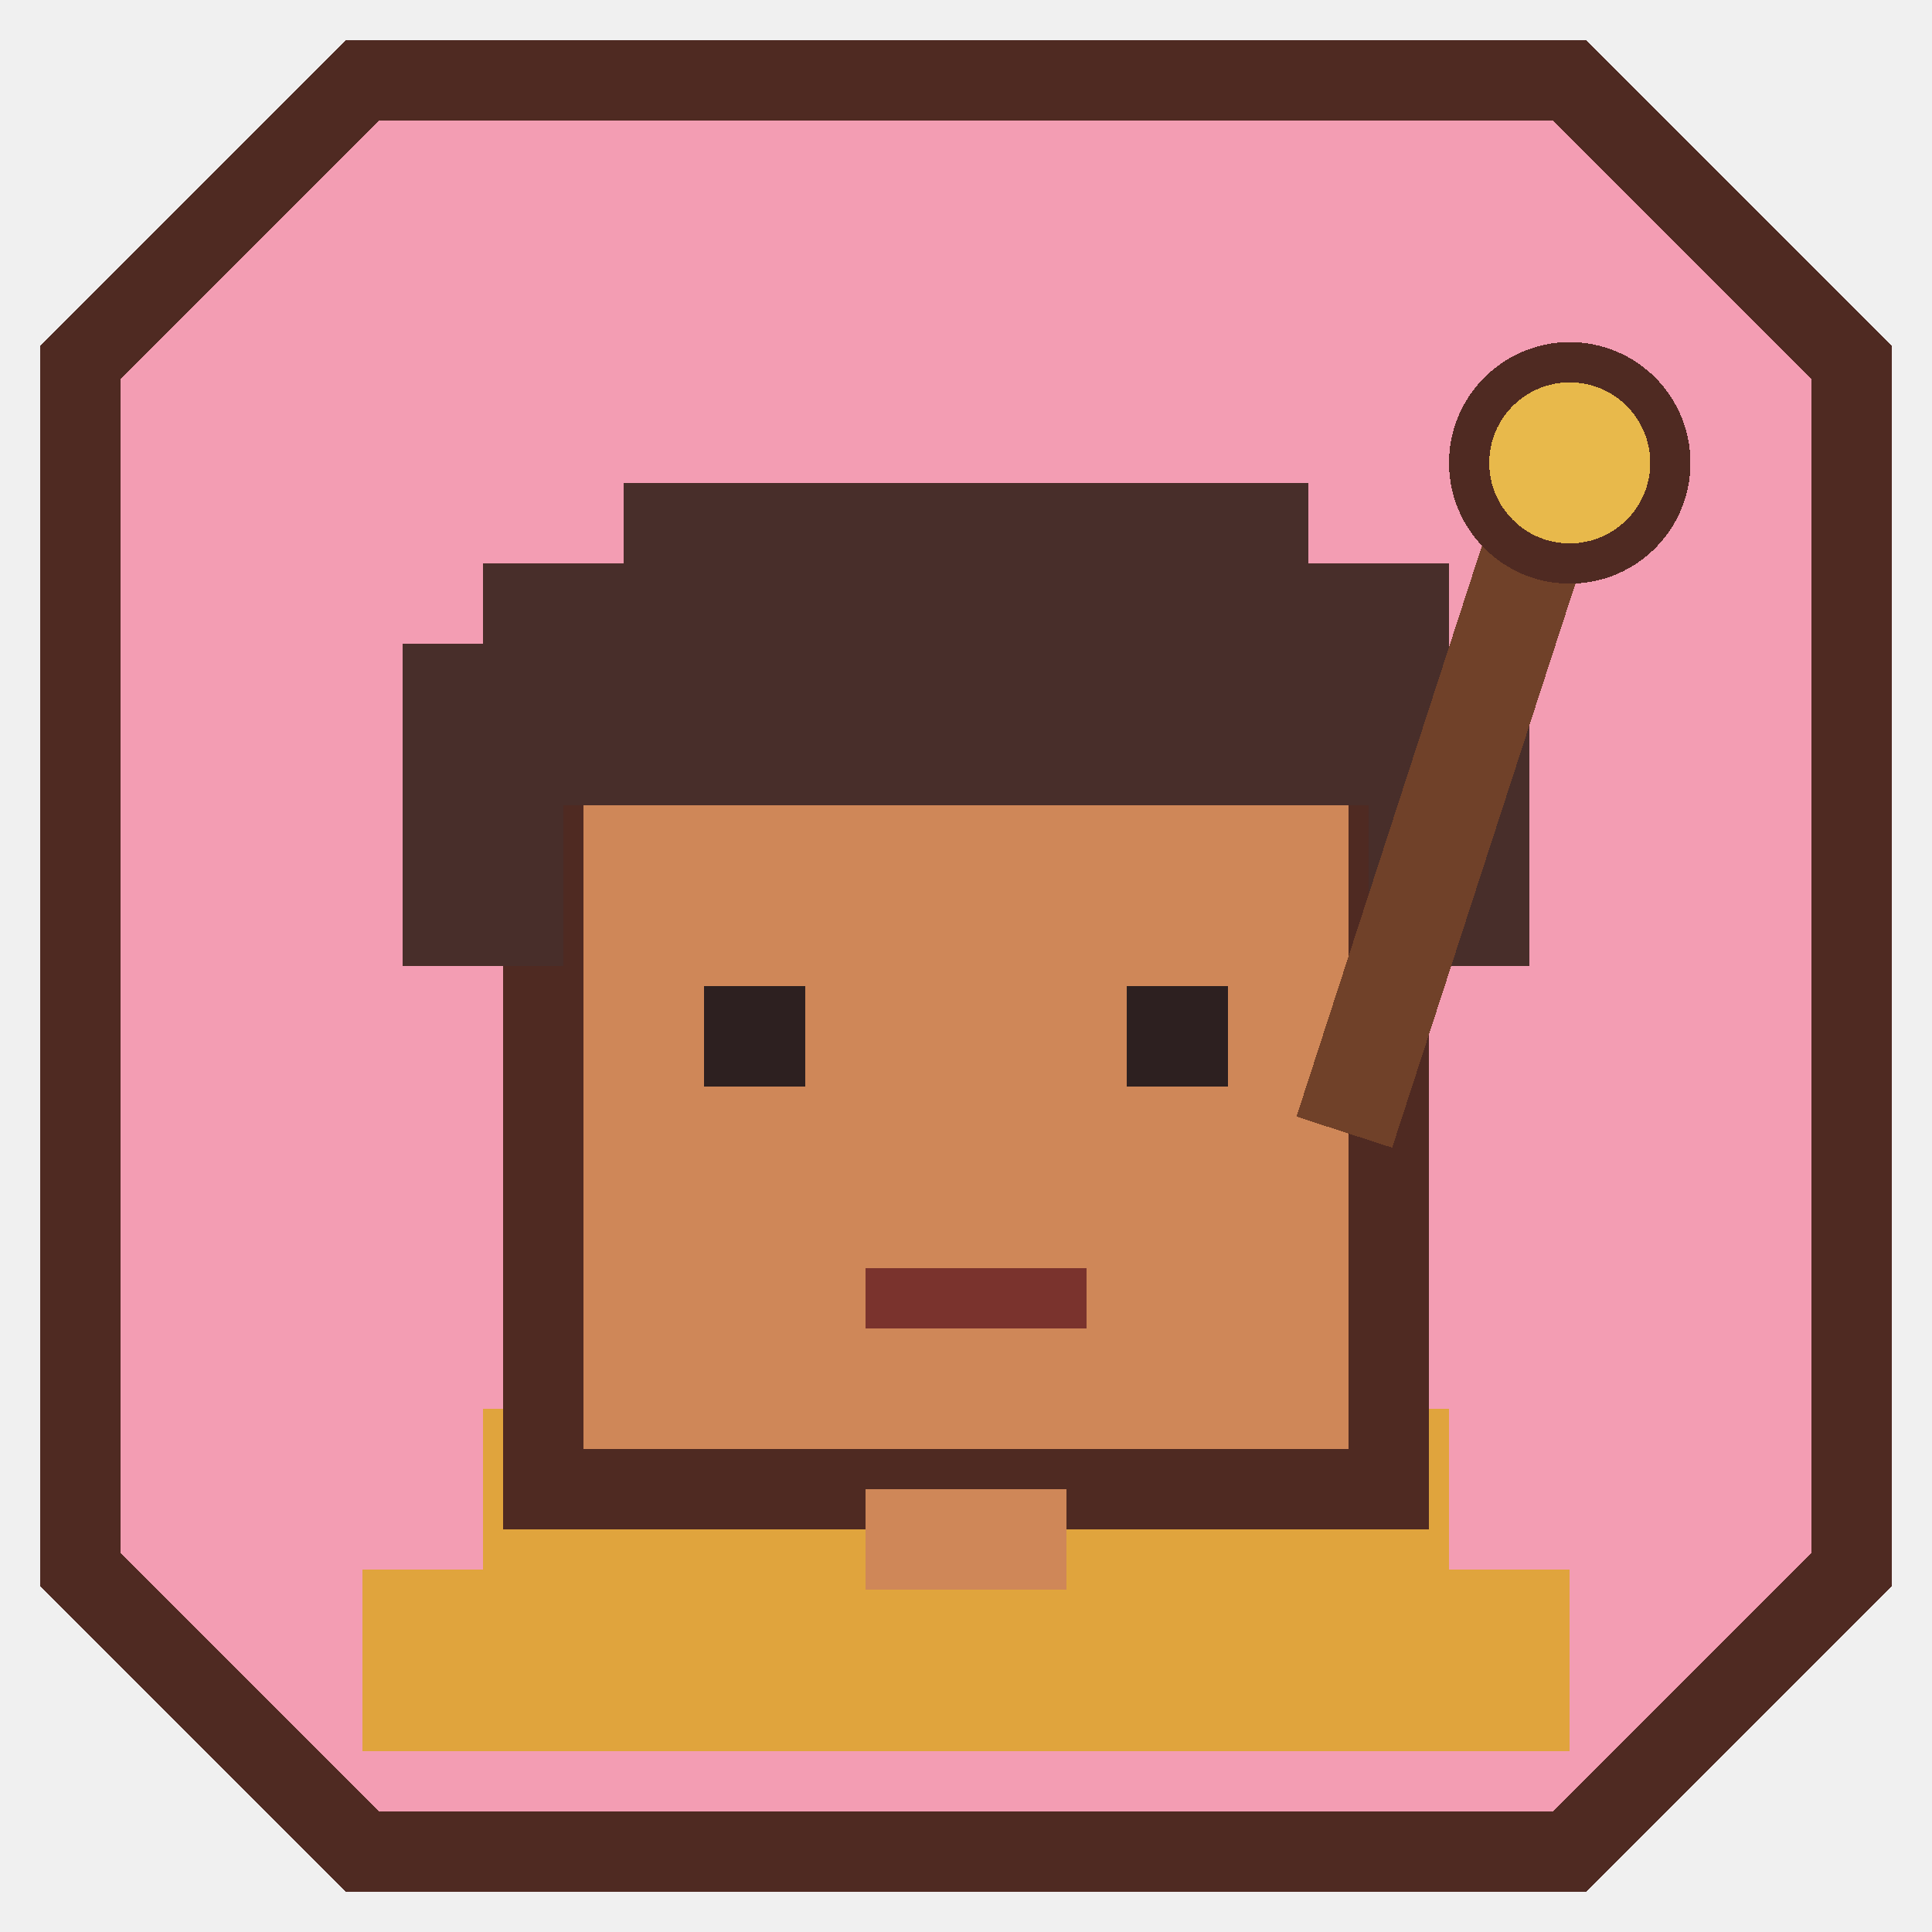
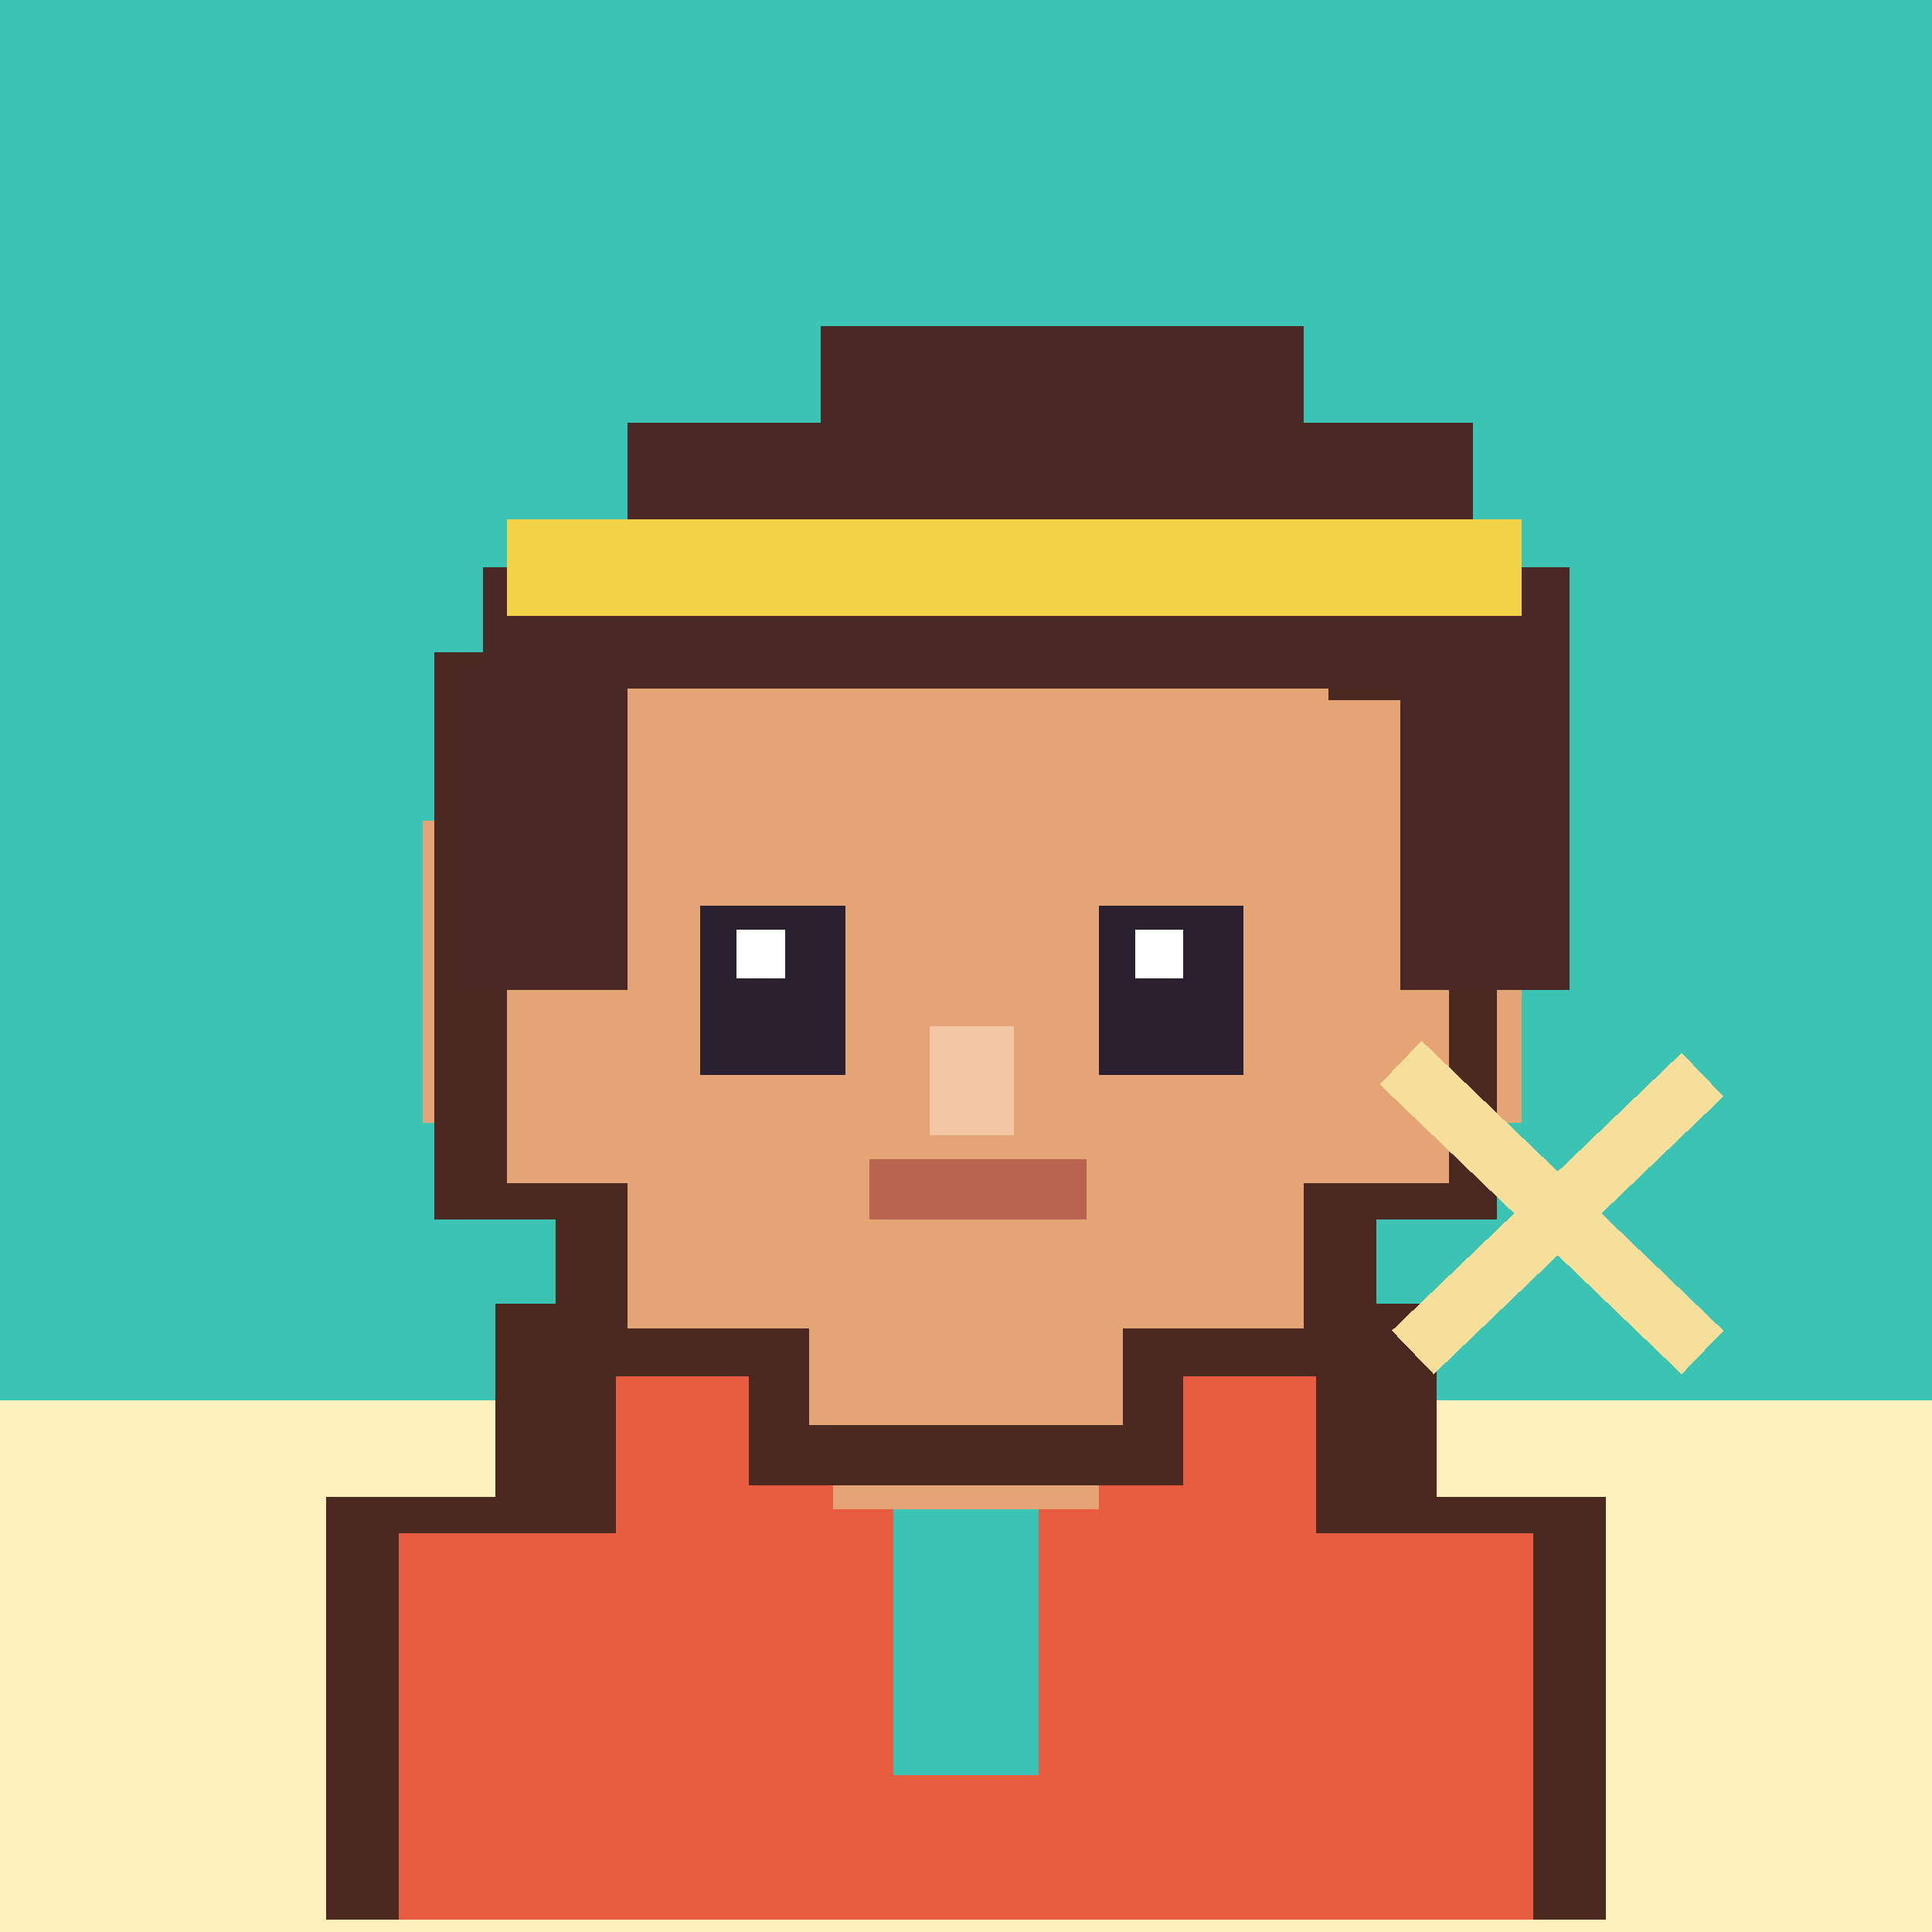
- <svg xmlns="http://www.w3.org/2000/svg" viewBox="0 0 96 96" shape-rendering="crispEdges">
-   <path fill="#F39DB3" stroke="#4F2A22" stroke-width="4" d="M18 4h60l14 14v60L78 92H18L4 78V18z" />
-   <rect x="24" y="70" width="48" height="17" fill="#E0A43D" />
-   <rect x="18" y="78" width="60" height="9" fill="#E0A43D" />
-   <rect x="27" y="36" width="42" height="38" fill="#CF8758" stroke="#4F2A22" stroke-width="4" />
-   <path fill="#482E2A" d="M24 28h48v8H76v12h-8V40H28v8h-8V32h4z" />
-   <rect x="31" y="24" width="34" height="8" fill="#482E2A" />
-   <rect x="35" y="49" width="5" height="5" fill="#2D2020" />
-   <rect x="56" y="49" width="5" height="5" fill="#2D2020" />
-   <rect x="43" y="63" width="11" height="3" fill="#7A332D" />
-   <rect x="74" y="26" width="5" height="31" fill="#704129" transform="rotate(18 74 26)" />
-   <circle cx="78" cy="23" r="5" fill="#E8B94B" stroke="#4F2A22" stroke-width="2" />
-   <rect x="43" y="74" width="10" height="5" fill="#CF8758" />
+ <svg xmlns="http://www.w3.org/2000/svg" viewBox="0 0 160 160" shape-rendering="crispEdges">
+   <path fill="#3bc4b4" d="M0 0h160v160H0z" />
+   <path fill="#fff1bd" d="M0 116h160v44H0z" />
+   <path fill="#4b2921" d="M27 159v-35h14v-16h78v16h14v35z" />
+   <path fill="#e85c3f" d="M33 159v-32h18v-14h58v14h18v32z" />
+   <path fill="#3bc4b4" d="M74 113h12v34H74z" />
+   <path fill="#e5a475" d="M69 103h22v22H69zM35 68h17v25H35zm73 0h18v25h-18z" />
+   <path fill="#4b2921" d="M46 43h68v11h10v47h-10v13H98v9H62v-9H46v-13H36V54h10z" />
+   <path fill="#e5a475" d="M50 48h60v10h10v40h-12v12H93v8H67v-8H52V98H42V58h8z" />
+   <path fill="#4a2825" d="M40 47h12V35h16V27h40v8h14v12h8v35h-14V57H52v25H38V55h2z" />
+   <path fill="#f4d247" d="M42 43h84v8H42z" />
+   <path fill="#2a2030" d="M58 75h12v14H58zm33 0h12v14H91z" />
+   <path fill="#fff" d="M61 77h4v4h-4zm33 0h4v4h-4z" />
+   <path fill="#b86451" d="M72 96h18v5H72z" />
+   <path fill="#f3c6a3" d="M77 85h7v9h-7z" />
+   <path stroke="#f5df9a" stroke-width="5" d="M117 112l24-23m-25-1l25 24" />
</svg>
